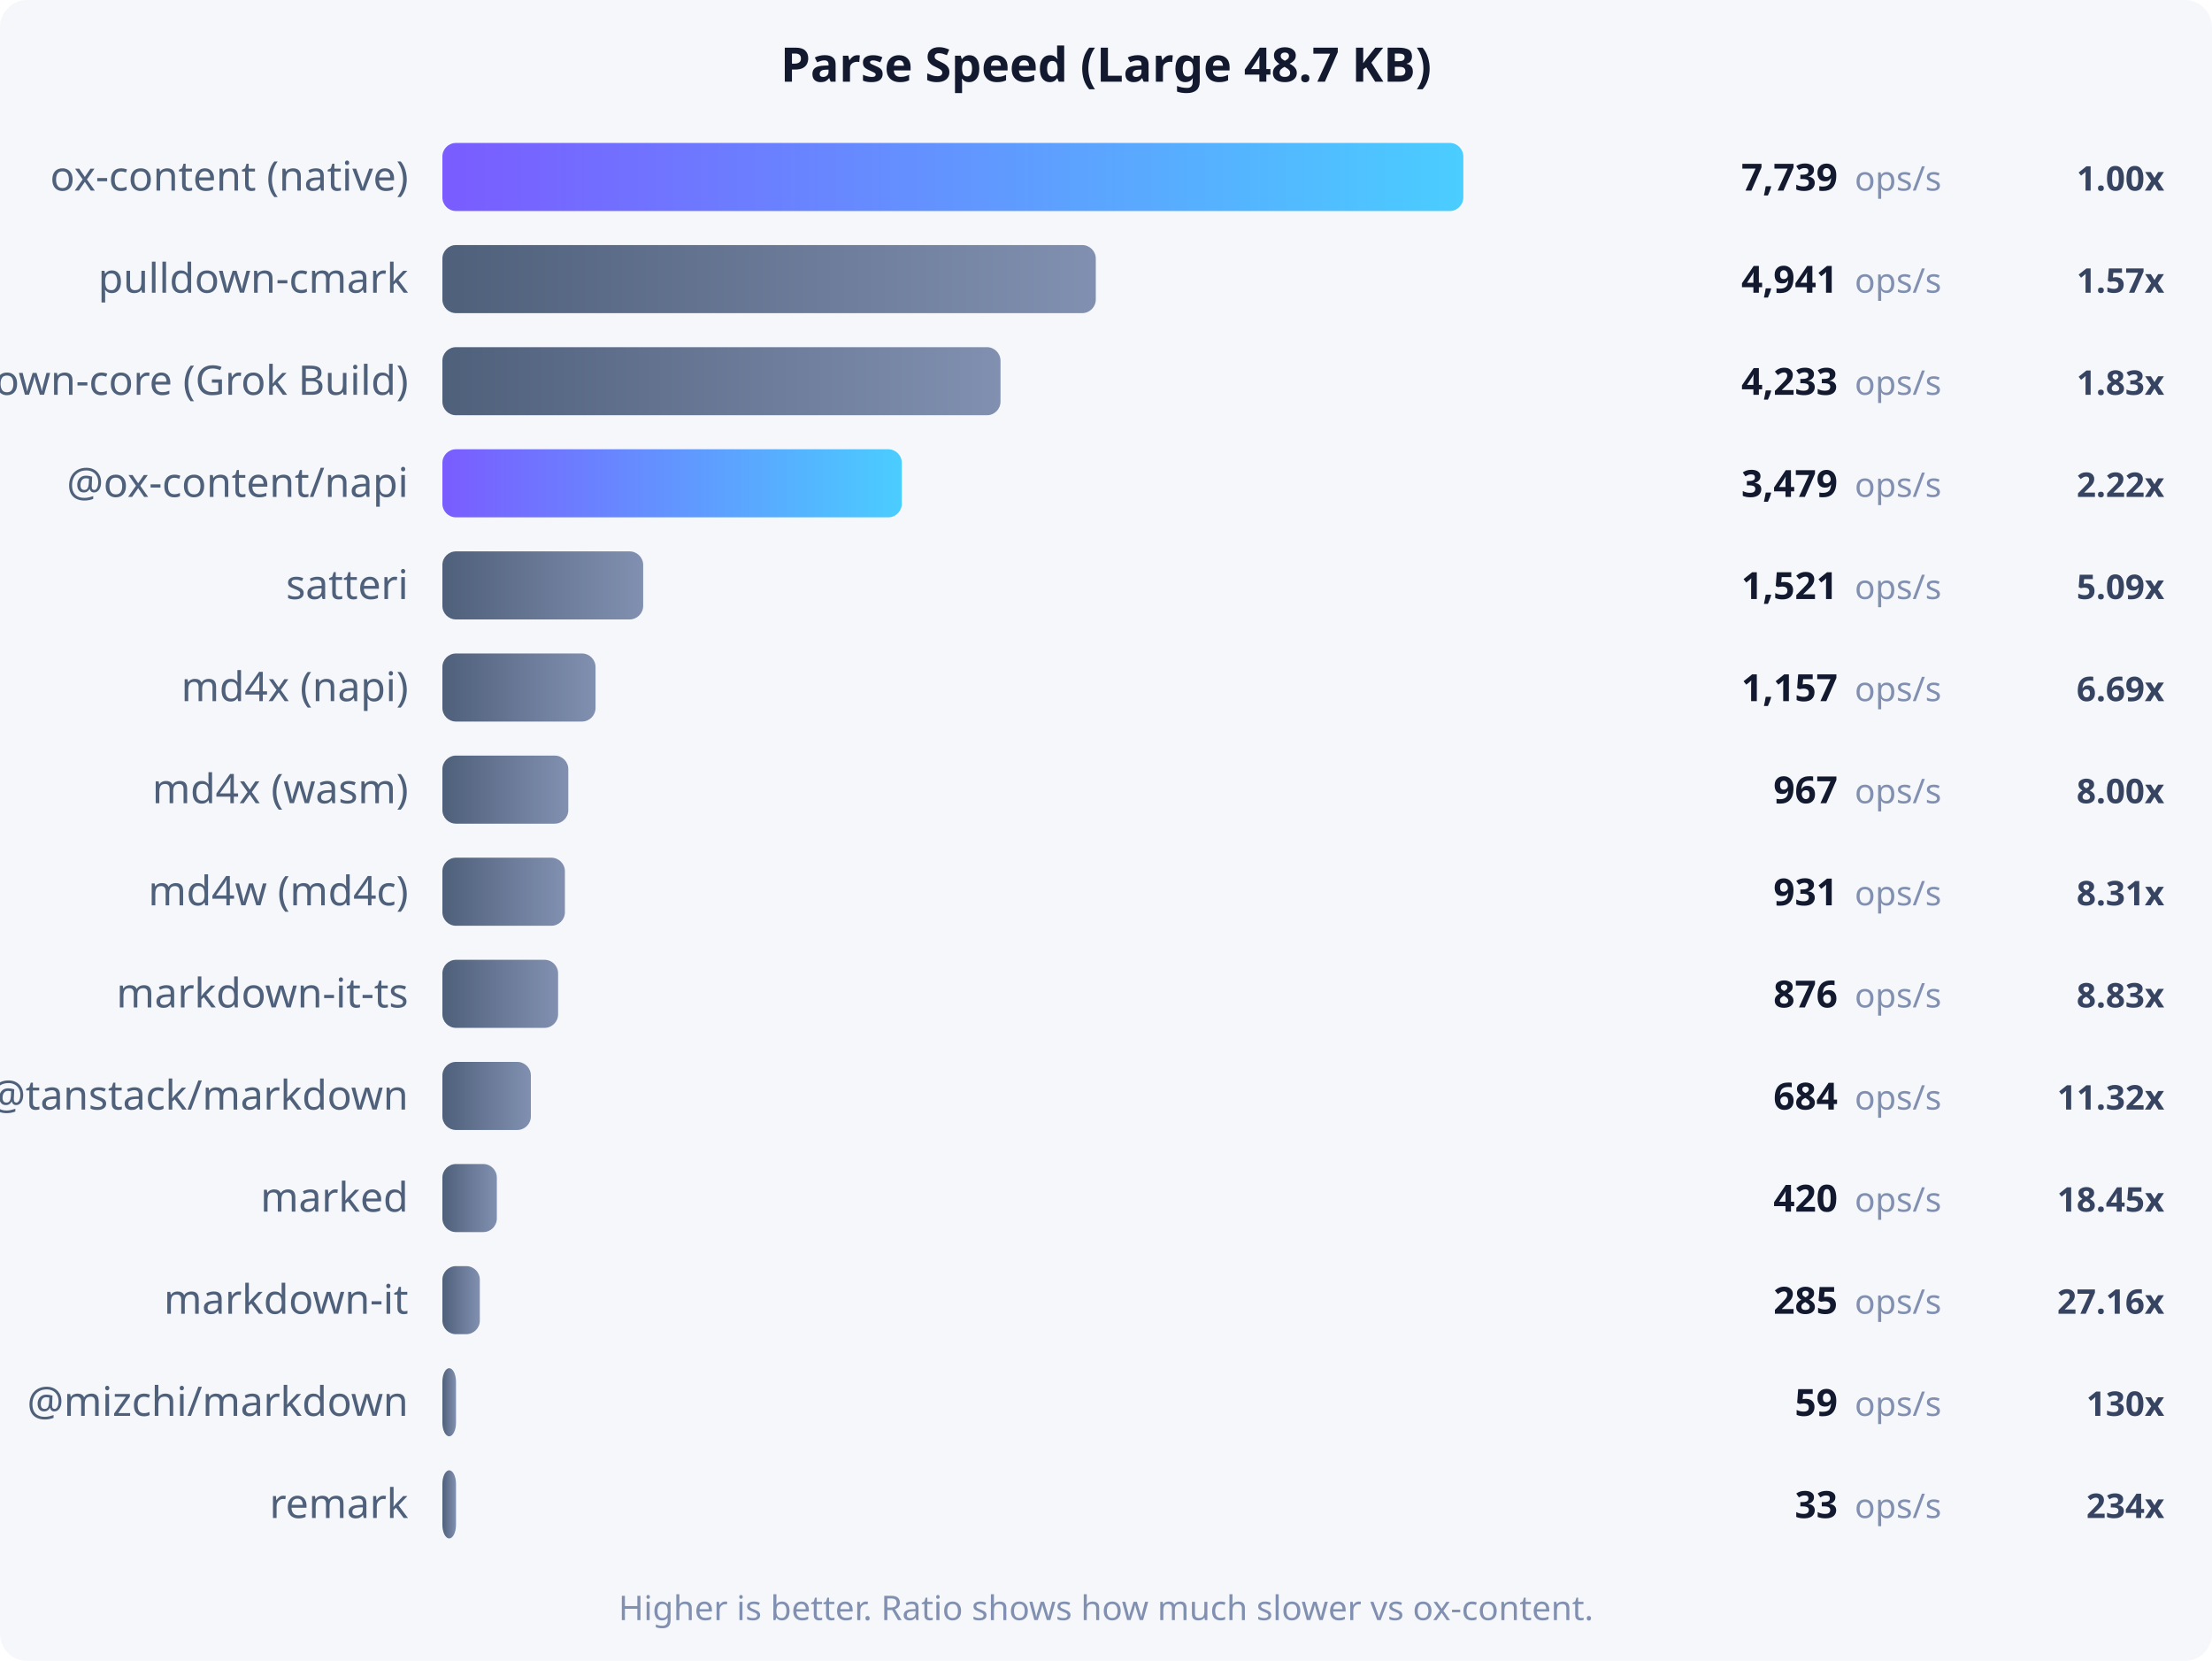
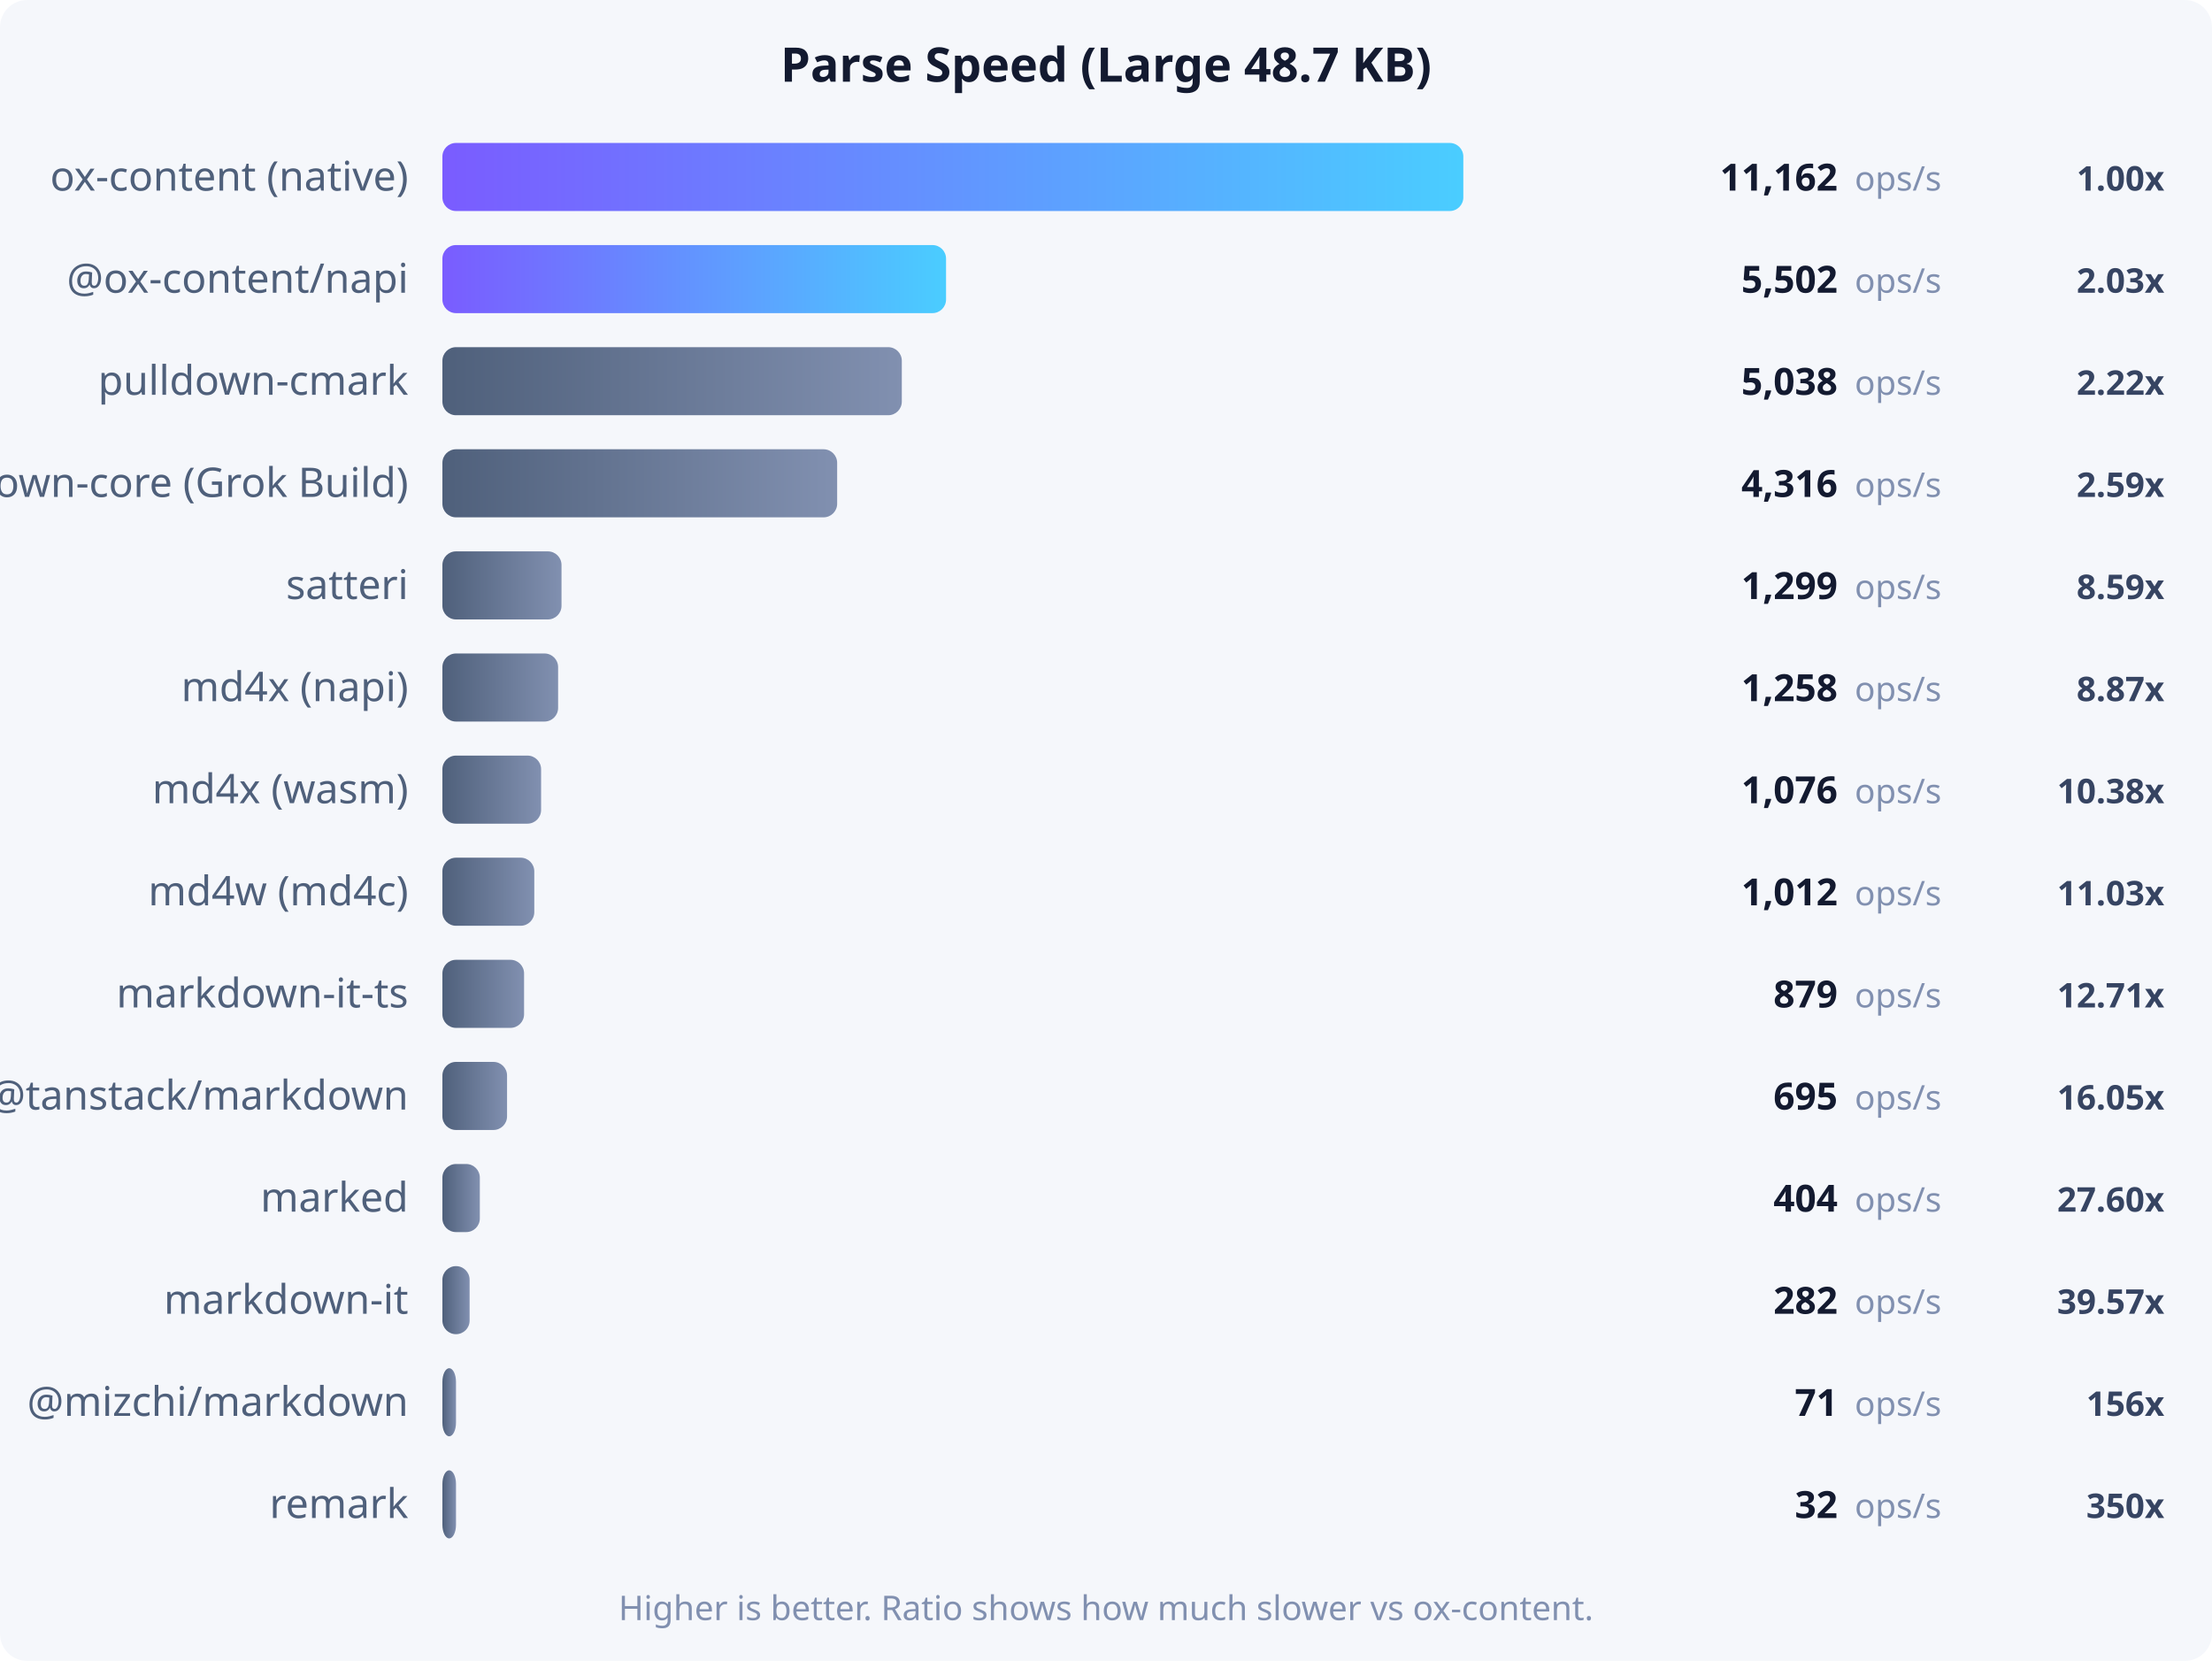
<svg xmlns="http://www.w3.org/2000/svg" viewBox="0 0 650 488">
  <defs>
    <linearGradient id="oxGrad" x1="0%" y1="0%" x2="100%" y2="0%">
      <stop offset="0%" style="stop-color:#7a5cff" />
      <stop offset="100%" style="stop-color:#4acdff" />
    </linearGradient>
    <linearGradient id="grayGrad" x1="0%" y1="0%" x2="100%" y2="0%">
      <stop offset="0%" style="stop-color:#4f607b" />
      <stop offset="100%" style="stop-color:#8190b0" />
    </linearGradient>
  </defs>
  <style>
    .title { font: bold 14px IBM Plex Sans, system-ui, sans-serif; fill: #131a30; }
    .label { font: 12px IBM Plex Sans, system-ui, sans-serif; fill: #4f607b; }
    .value { font: bold 11px IBM Plex Sans, system-ui, sans-serif; fill: #131a30; }
    .unit { font: 10px IBM Plex Sans, system-ui, sans-serif; fill: #8190b0; }
    .ratio { font: bold 10px IBM Plex Sans, system-ui, sans-serif; fill: #364462; }
  </style>
  <rect width="650" height="488" fill="#f5f7fb" rx="8" />
  <text x="325" y="24" text-anchor="middle" class="title">Parse Speed (Large 48.7 KB)</text>
  <text x="120" y="56" text-anchor="end" class="label">ox-content (native)</text>
  <rect x="130" y="42" width="300" height="20" rx="4" fill="url(#oxGrad)" />
-   <text x="540" y="56" text-anchor="end" class="value">7,739</text>
+   <text x="540" y="56" text-anchor="end" class="value">11,162</text>
  <text x="545" y="56" class="unit">ops/s</text>
  <text x="636" y="56" text-anchor="end" class="ratio">1.00x</text>
-   <text x="120" y="86" text-anchor="end" class="label">pulldown-cmark</text>
-   <rect x="130" y="72" width="192" height="20" rx="4" fill="url(#grayGrad)" />
-   <text x="540" y="86" text-anchor="end" class="value">4,941</text>
+   <text x="120" y="86" text-anchor="end" class="label">@ox-content/napi</text>
+   <rect x="130" y="72" width="148" height="20" rx="4" fill="url(#oxGrad)" />
+   <text x="540" y="86" text-anchor="end" class="value">5,502</text>
  <text x="545" y="86" class="unit">ops/s</text>
-   <text x="636" y="86" text-anchor="end" class="ratio">1.57x</text>
-   <text x="120" y="116" text-anchor="end" class="label">xai-grok-markdown-core (Grok Build)</text>
-   <rect x="130" y="102" width="164" height="20" rx="4" fill="url(#grayGrad)" />
-   <text x="540" y="116" text-anchor="end" class="value">4,233</text>
+   <text x="636" y="86" text-anchor="end" class="ratio">2.03x</text>
+   <text x="120" y="116" text-anchor="end" class="label">pulldown-cmark</text>
+   <rect x="130" y="102" width="135" height="20" rx="4" fill="url(#grayGrad)" />
+   <text x="540" y="116" text-anchor="end" class="value">5,038</text>
  <text x="545" y="116" class="unit">ops/s</text>
-   <text x="636" y="116" text-anchor="end" class="ratio">1.83x</text>
-   <text x="120" y="146" text-anchor="end" class="label">@ox-content/napi</text>
-   <rect x="130" y="132" width="135" height="20" rx="4" fill="url(#oxGrad)" />
-   <text x="540" y="146" text-anchor="end" class="value">3,479</text>
+   <text x="636" y="116" text-anchor="end" class="ratio">2.22x</text>
+   <text x="120" y="146" text-anchor="end" class="label">xai-grok-markdown-core (Grok Build)</text>
+   <rect x="130" y="132" width="116" height="20" rx="4" fill="url(#grayGrad)" />
+   <text x="540" y="146" text-anchor="end" class="value">4,316</text>
  <text x="545" y="146" class="unit">ops/s</text>
-   <text x="636" y="146" text-anchor="end" class="ratio">2.22x</text>
+   <text x="636" y="146" text-anchor="end" class="ratio">2.59x</text>
  <text x="120" y="176" text-anchor="end" class="label">satteri</text>
-   <rect x="130" y="162" width="59" height="20" rx="4" fill="url(#grayGrad)" />
-   <text x="540" y="176" text-anchor="end" class="value">1,521</text>
+   <rect x="130" y="162" width="35" height="20" rx="4" fill="url(#grayGrad)" />
+   <text x="540" y="176" text-anchor="end" class="value">1,299</text>
  <text x="545" y="176" class="unit">ops/s</text>
-   <text x="636" y="176" text-anchor="end" class="ratio">5.09x</text>
+   <text x="636" y="176" text-anchor="end" class="ratio">8.59x</text>
  <text x="120" y="206" text-anchor="end" class="label">md4x (napi)</text>
-   <rect x="130" y="192" width="45" height="20" rx="4" fill="url(#grayGrad)" />
-   <text x="540" y="206" text-anchor="end" class="value">1,157</text>
+   <rect x="130" y="192" width="34" height="20" rx="4" fill="url(#grayGrad)" />
+   <text x="540" y="206" text-anchor="end" class="value">1,258</text>
  <text x="545" y="206" class="unit">ops/s</text>
-   <text x="636" y="206" text-anchor="end" class="ratio">6.69x</text>
+   <text x="636" y="206" text-anchor="end" class="ratio">8.87x</text>
  <text x="120" y="236" text-anchor="end" class="label">md4x (wasm)</text>
-   <rect x="130" y="222" width="37" height="20" rx="4" fill="url(#grayGrad)" />
-   <text x="540" y="236" text-anchor="end" class="value">967</text>
+   <rect x="130" y="222" width="29" height="20" rx="4" fill="url(#grayGrad)" />
+   <text x="540" y="236" text-anchor="end" class="value">1,076</text>
  <text x="545" y="236" class="unit">ops/s</text>
-   <text x="636" y="236" text-anchor="end" class="ratio">8.00x</text>
+   <text x="636" y="236" text-anchor="end" class="ratio">10.38x</text>
  <text x="120" y="266" text-anchor="end" class="label">md4w (md4c)</text>
-   <rect x="130" y="252" width="36" height="20" rx="4" fill="url(#grayGrad)" />
-   <text x="540" y="266" text-anchor="end" class="value">931</text>
+   <rect x="130" y="252" width="27" height="20" rx="4" fill="url(#grayGrad)" />
+   <text x="540" y="266" text-anchor="end" class="value">1,012</text>
  <text x="545" y="266" class="unit">ops/s</text>
-   <text x="636" y="266" text-anchor="end" class="ratio">8.31x</text>
+   <text x="636" y="266" text-anchor="end" class="ratio">11.03x</text>
  <text x="120" y="296" text-anchor="end" class="label">markdown-it-ts</text>
-   <rect x="130" y="282" width="34" height="20" rx="4" fill="url(#grayGrad)" />
-   <text x="540" y="296" text-anchor="end" class="value">876</text>
+   <rect x="130" y="282" width="24" height="20" rx="4" fill="url(#grayGrad)" />
+   <text x="540" y="296" text-anchor="end" class="value">879</text>
  <text x="545" y="296" class="unit">ops/s</text>
-   <text x="636" y="296" text-anchor="end" class="ratio">8.83x</text>
+   <text x="636" y="296" text-anchor="end" class="ratio">12.71x</text>
  <text x="120" y="326" text-anchor="end" class="label">@tanstack/markdown</text>
-   <rect x="130" y="312" width="26" height="20" rx="4" fill="url(#grayGrad)" />
-   <text x="540" y="326" text-anchor="end" class="value">684</text>
+   <rect x="130" y="312" width="19" height="20" rx="4" fill="url(#grayGrad)" />
+   <text x="540" y="326" text-anchor="end" class="value">695</text>
  <text x="545" y="326" class="unit">ops/s</text>
-   <text x="636" y="326" text-anchor="end" class="ratio">11.32x</text>
+   <text x="636" y="326" text-anchor="end" class="ratio">16.05x</text>
  <text x="120" y="356" text-anchor="end" class="label">marked</text>
-   <rect x="130" y="342" width="16" height="20" rx="4" fill="url(#grayGrad)" />
-   <text x="540" y="356" text-anchor="end" class="value">420</text>
+   <rect x="130" y="342" width="11" height="20" rx="4" fill="url(#grayGrad)" />
+   <text x="540" y="356" text-anchor="end" class="value">404</text>
  <text x="545" y="356" class="unit">ops/s</text>
-   <text x="636" y="356" text-anchor="end" class="ratio">18.45x</text>
+   <text x="636" y="356" text-anchor="end" class="ratio">27.60x</text>
  <text x="120" y="386" text-anchor="end" class="label">markdown-it</text>
-   <rect x="130" y="372" width="11" height="20" rx="4" fill="url(#grayGrad)" />
-   <text x="540" y="386" text-anchor="end" class="value">285</text>
+   <rect x="130" y="372" width="8" height="20" rx="4" fill="url(#grayGrad)" />
+   <text x="540" y="386" text-anchor="end" class="value">282</text>
  <text x="545" y="386" class="unit">ops/s</text>
-   <text x="636" y="386" text-anchor="end" class="ratio">27.16x</text>
+   <text x="636" y="386" text-anchor="end" class="ratio">39.57x</text>
  <text x="120" y="416" text-anchor="end" class="label">@mizchi/markdown</text>
  <rect x="130" y="402" width="4" height="20" rx="4" fill="url(#grayGrad)" />
-   <text x="540" y="416" text-anchor="end" class="value">59</text>
+   <text x="540" y="416" text-anchor="end" class="value">71</text>
  <text x="545" y="416" class="unit">ops/s</text>
-   <text x="636" y="416" text-anchor="end" class="ratio">130x</text>
+   <text x="636" y="416" text-anchor="end" class="ratio">156x</text>
  <text x="120" y="446" text-anchor="end" class="label">remark</text>
  <rect x="130" y="432" width="4" height="20" rx="4" fill="url(#grayGrad)" />
-   <text x="540" y="446" text-anchor="end" class="value">33</text>
+   <text x="540" y="446" text-anchor="end" class="value">32</text>
  <text x="545" y="446" class="unit">ops/s</text>
-   <text x="636" y="446" text-anchor="end" class="ratio">234x</text>
+   <text x="636" y="446" text-anchor="end" class="ratio">350x</text>
  <text x="325" y="476" text-anchor="middle" class="unit">Higher is better. Ratio shows how much slower vs ox-content.</text>
</svg>
